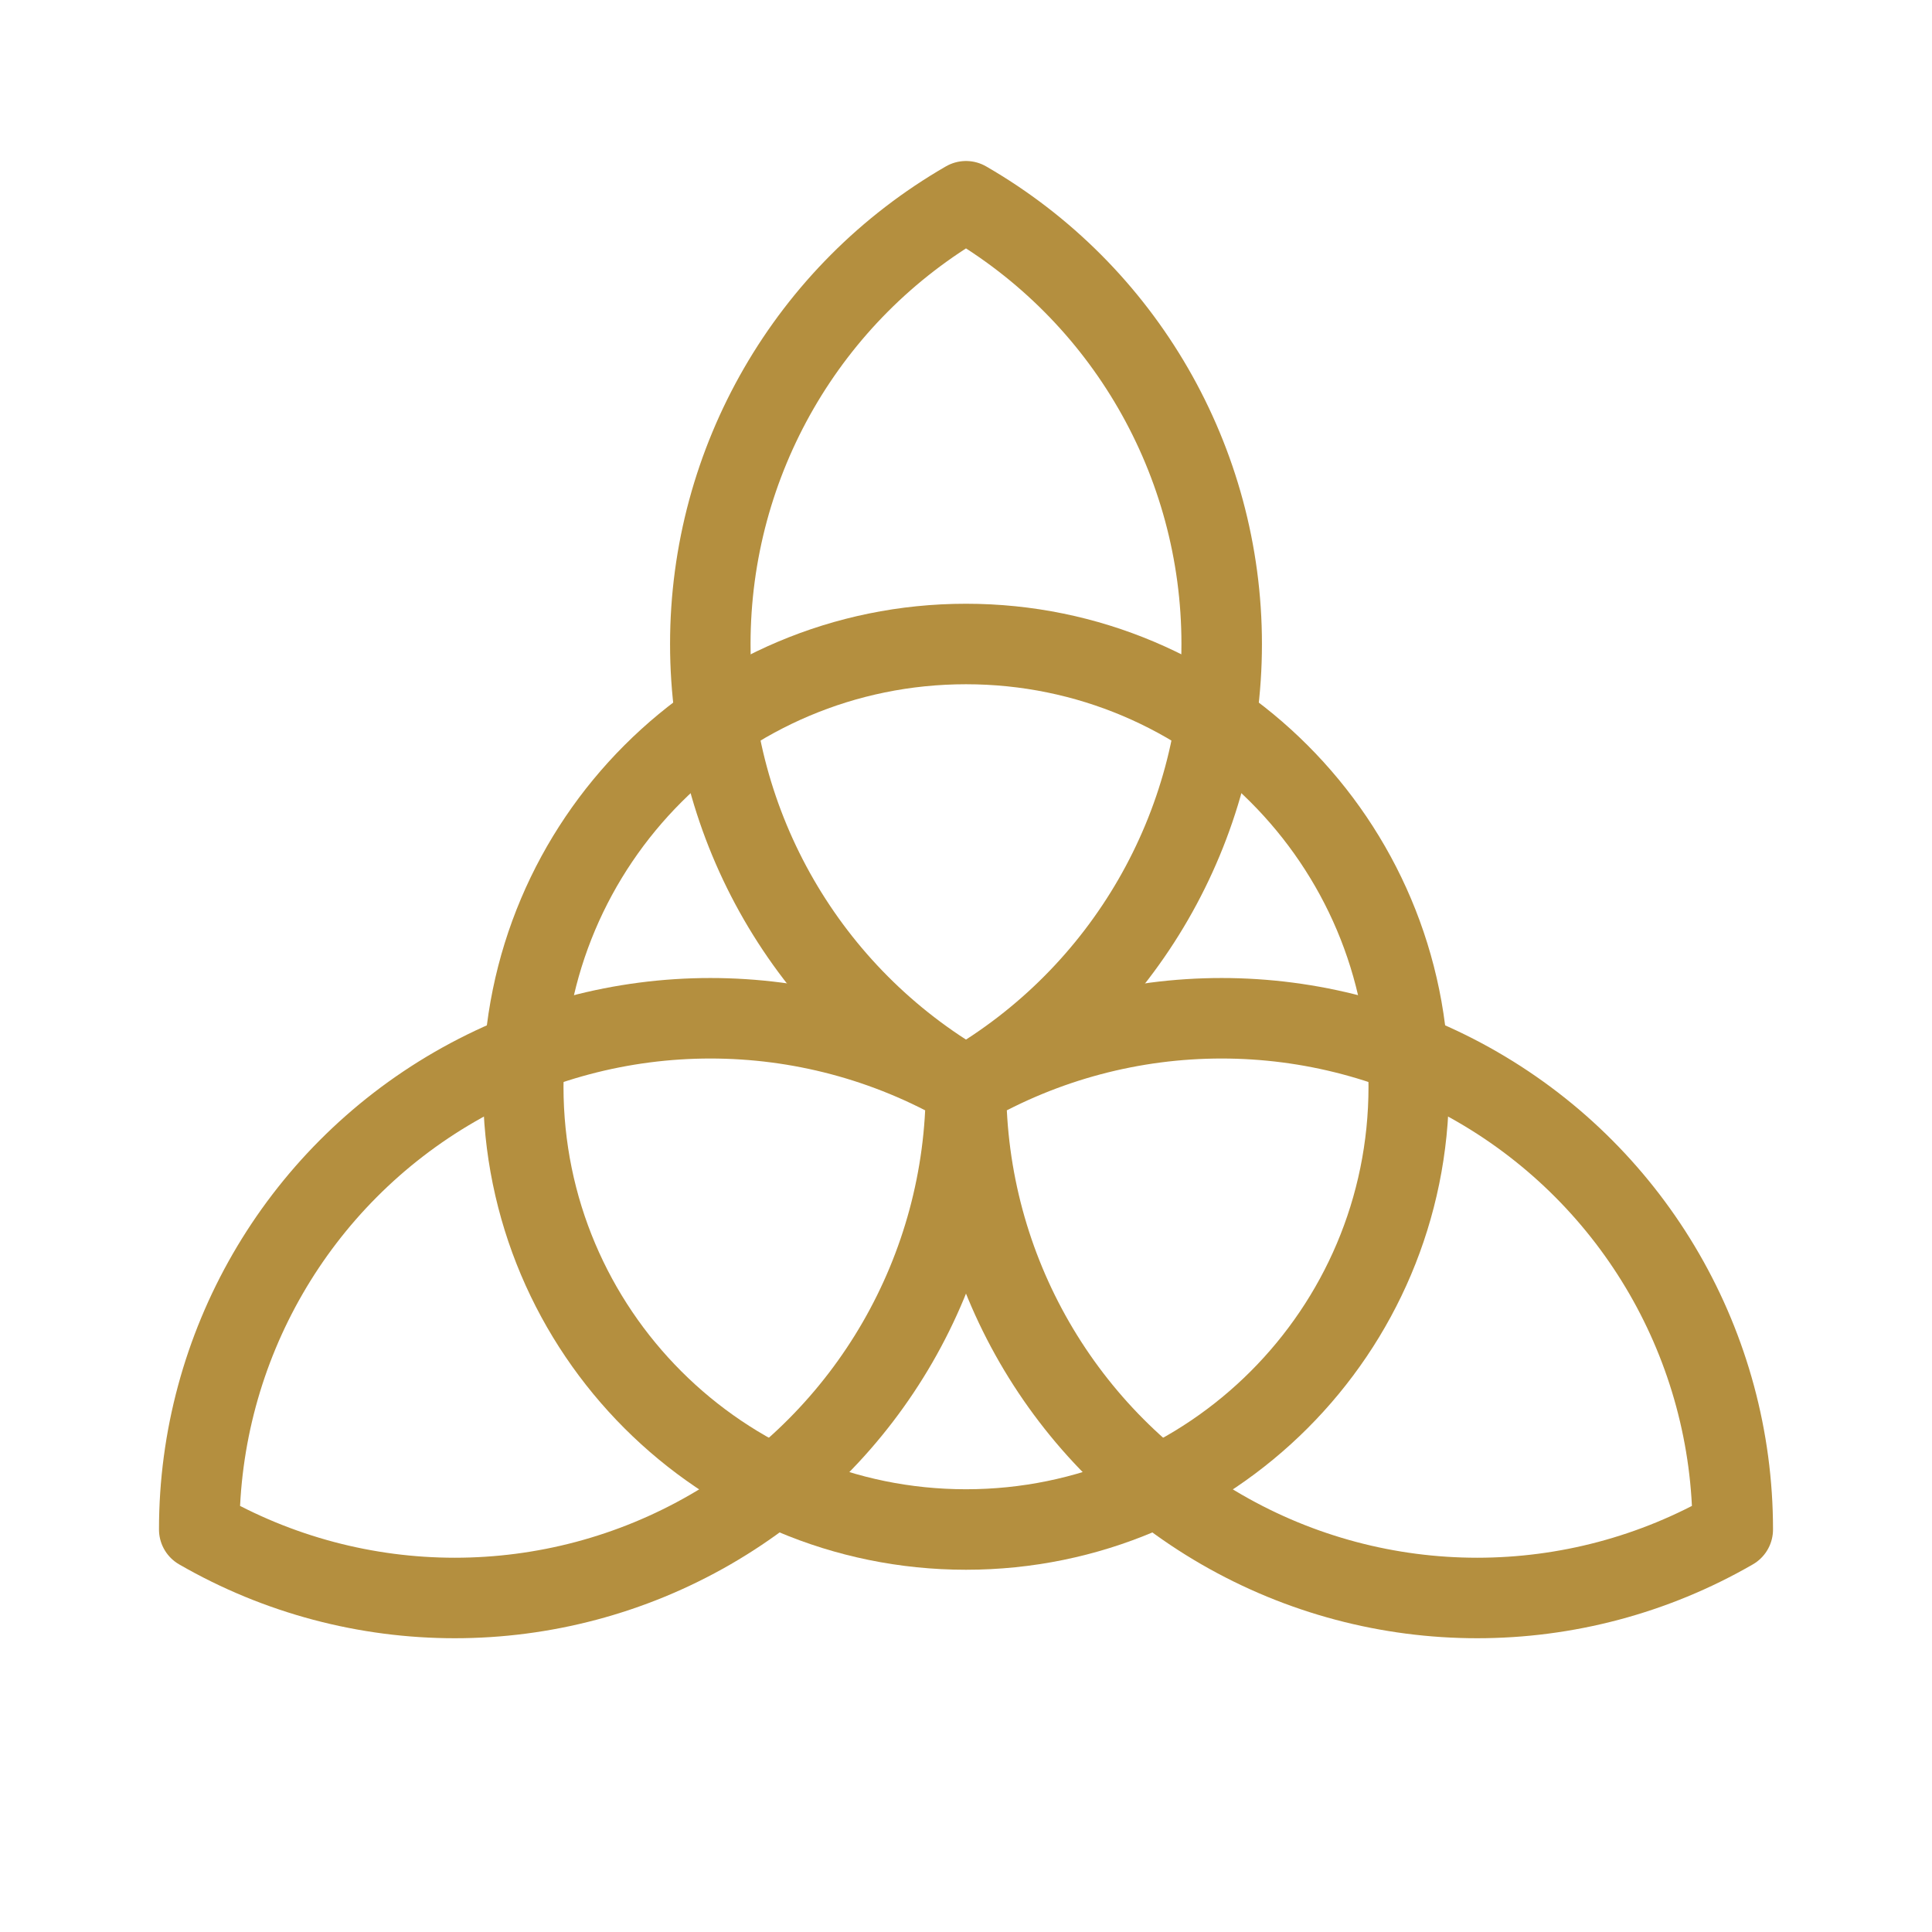
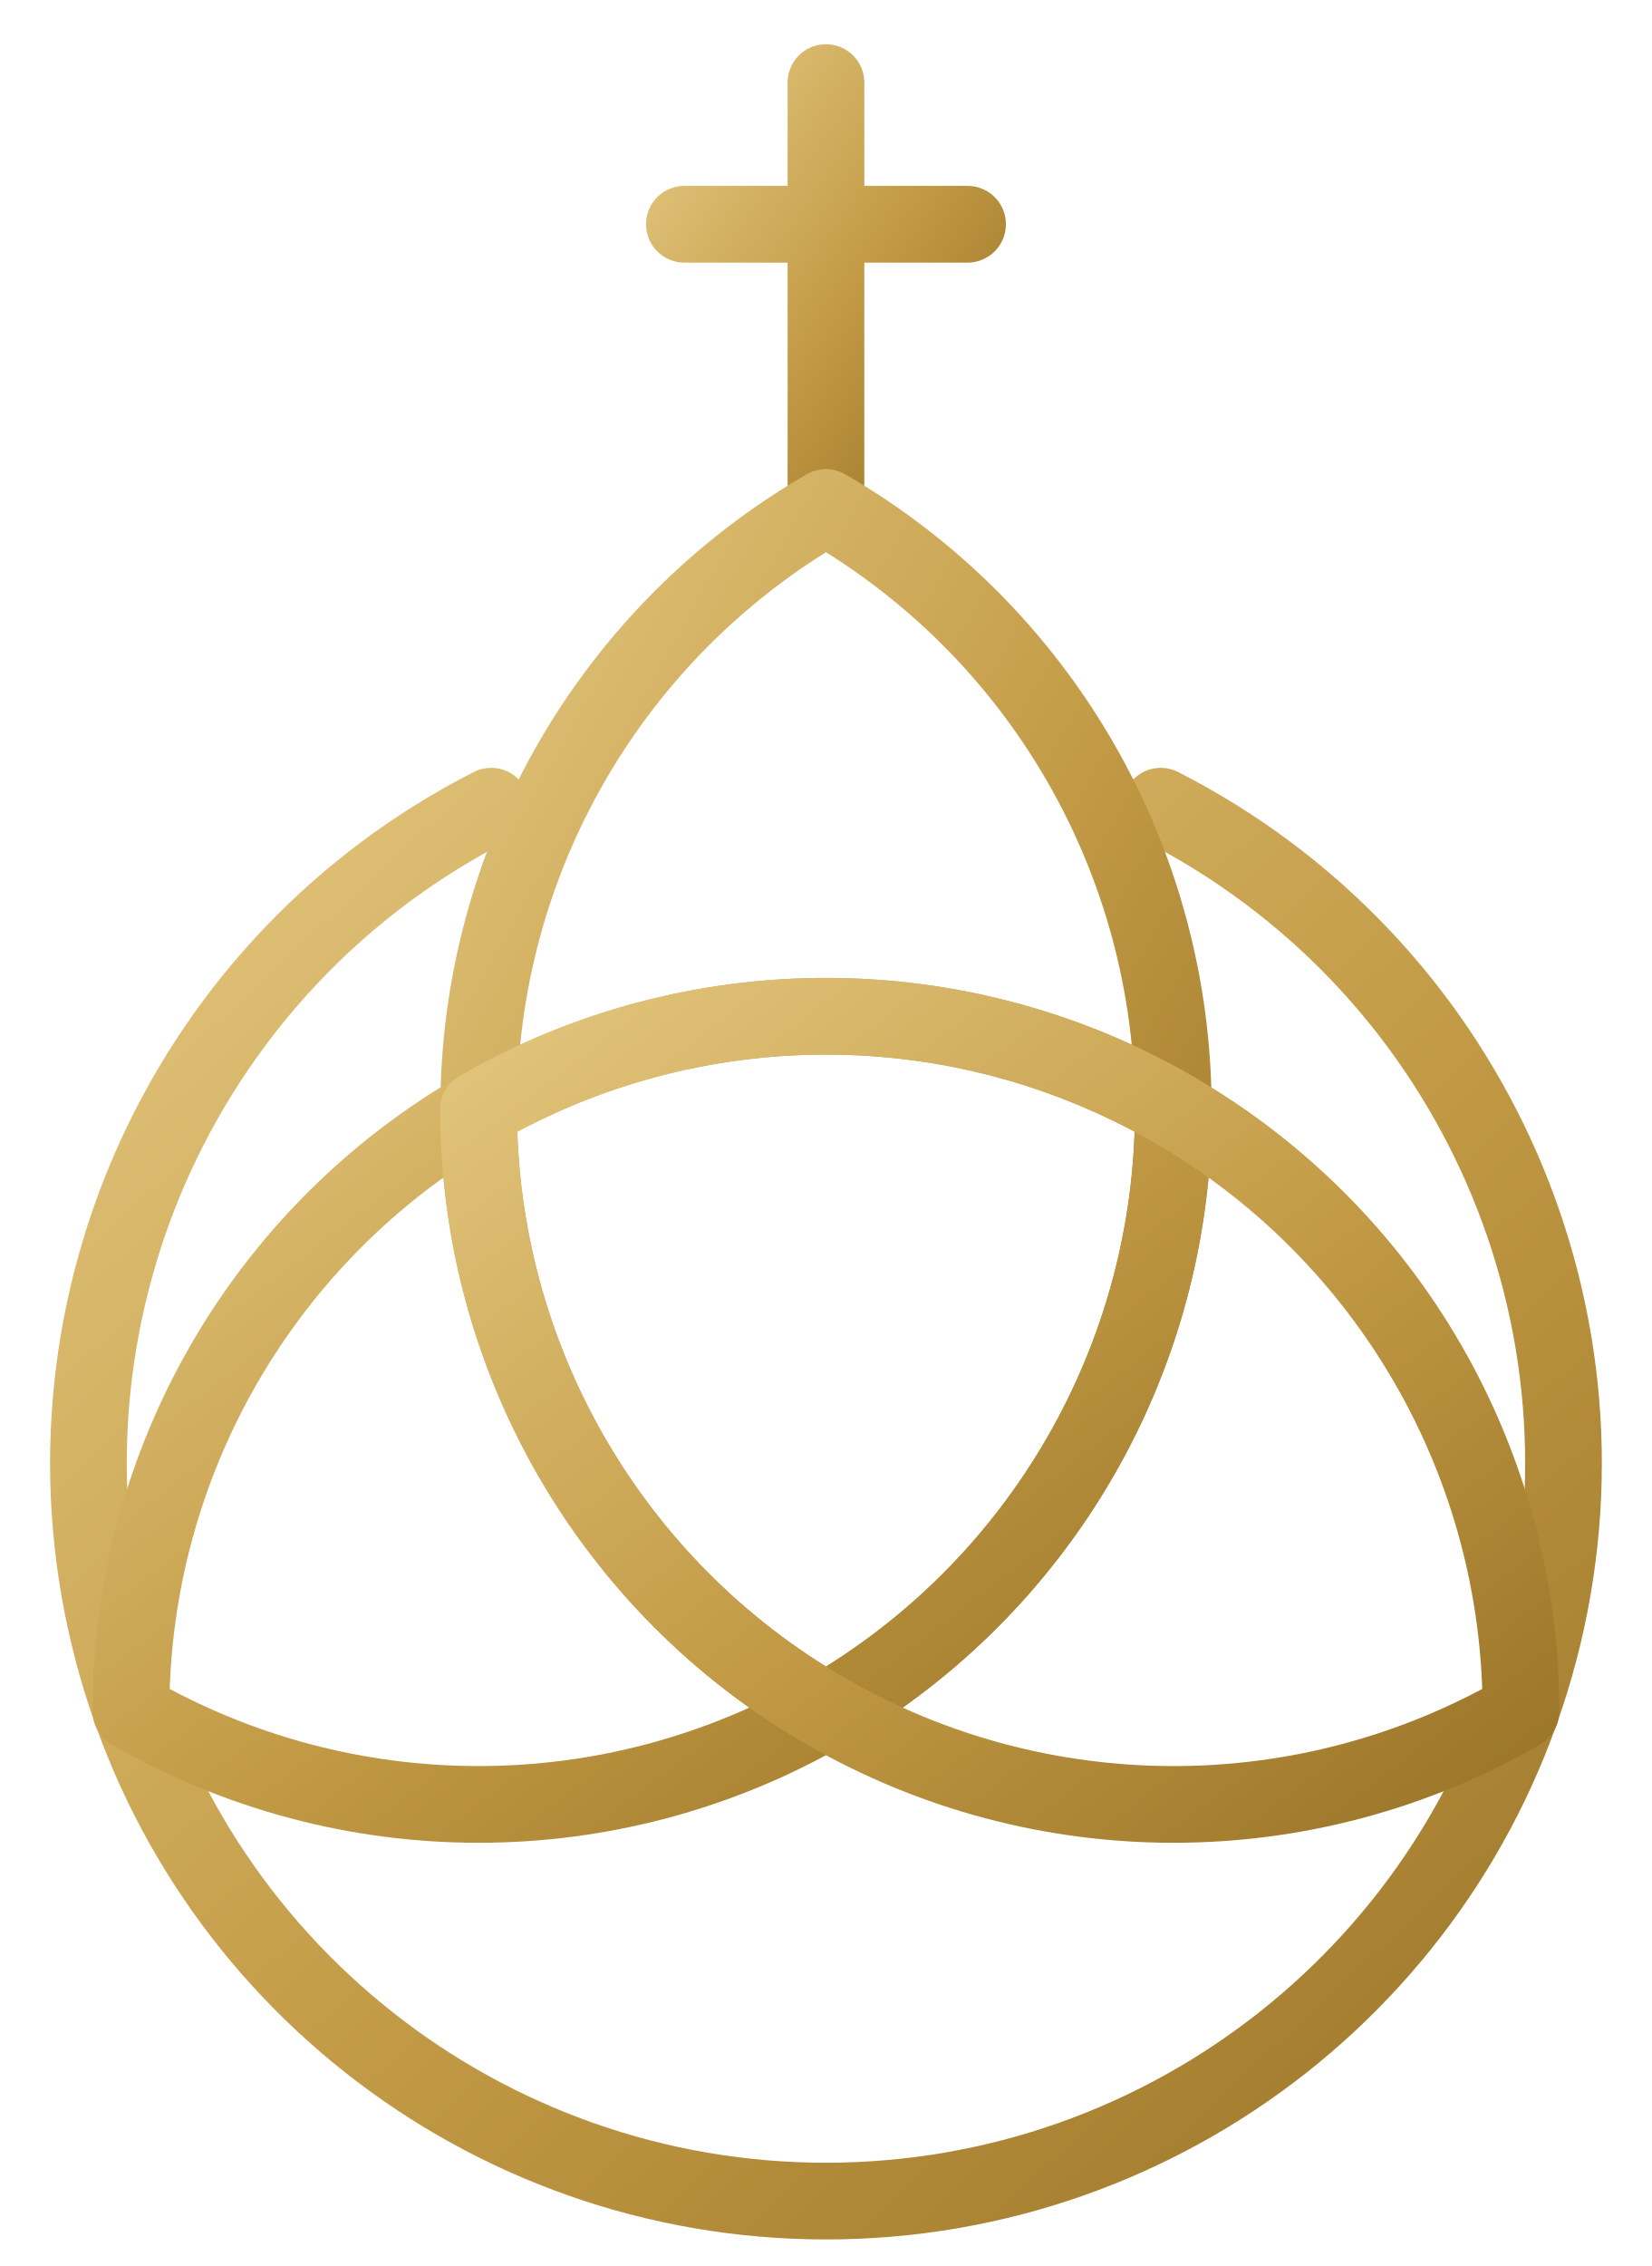
- <svg xmlns="http://www.w3.org/2000/svg" viewBox="8 8 48 48" role="img" aria-label="Triquetra – węzeł Trójcy Świętej">
-   <g fill="none" stroke="#b48f3f" stroke-width="2" stroke-linejoin="round">
-     <path d="M32 35A12.7 12.7 0 0 1 32 13A12.7 12.7 0 0 1 32 35Z" />
-     <path d="M32 35A12.7 12.7 0 0 1 12.95 46A12.7 12.7 0 0 1 32 35Z" />
-     <path d="M32 35A12.7 12.7 0 0 1 51.05 46A12.7 12.7 0 0 1 32 35Z" />
-     <circle cx="32" cy="35" r="11" />
+ <svg xmlns="http://www.w3.org/2000/svg" viewBox="30 4 140 192" role="img" aria-label="Znak parafii – węzeł Trójcy Świętej z krzyżem">
+   <defs>
+     <linearGradient id="zloto" x1="0" y1="0" x2="1" y2="1">
+       <stop offset="0" stop-color="#e2c57c" />
+       <stop offset=".55" stop-color="#c29a45" />
+       <stop offset="1" stop-color="#9a7428" />
+     </linearGradient>
+   </defs>
+   <g fill="none" stroke="url(#zloto)" stroke-width="6.5" stroke-linejoin="round" stroke-linecap="round">
+     <path d="M100 46V11M88 23h24" />
+     <path d="M128.37 72.31A62.5 62.5 0 1 1 71.63 72.31" />
+     <path d="M100 47A58.9 58.9 0 0 1 100 149A58.9 58.9 0 0 1 100 47Z" />
+     <path d="M41.1 149A58.9 58.9 0 0 1 129.45 98A58.9 58.9 0 0 1 41.1 149Z" />
+     <path d="M158.9 149A58.9 58.9 0 0 1 70.55 98A58.9 58.9 0 0 1 158.9 149Z" />
  </g>
</svg>
